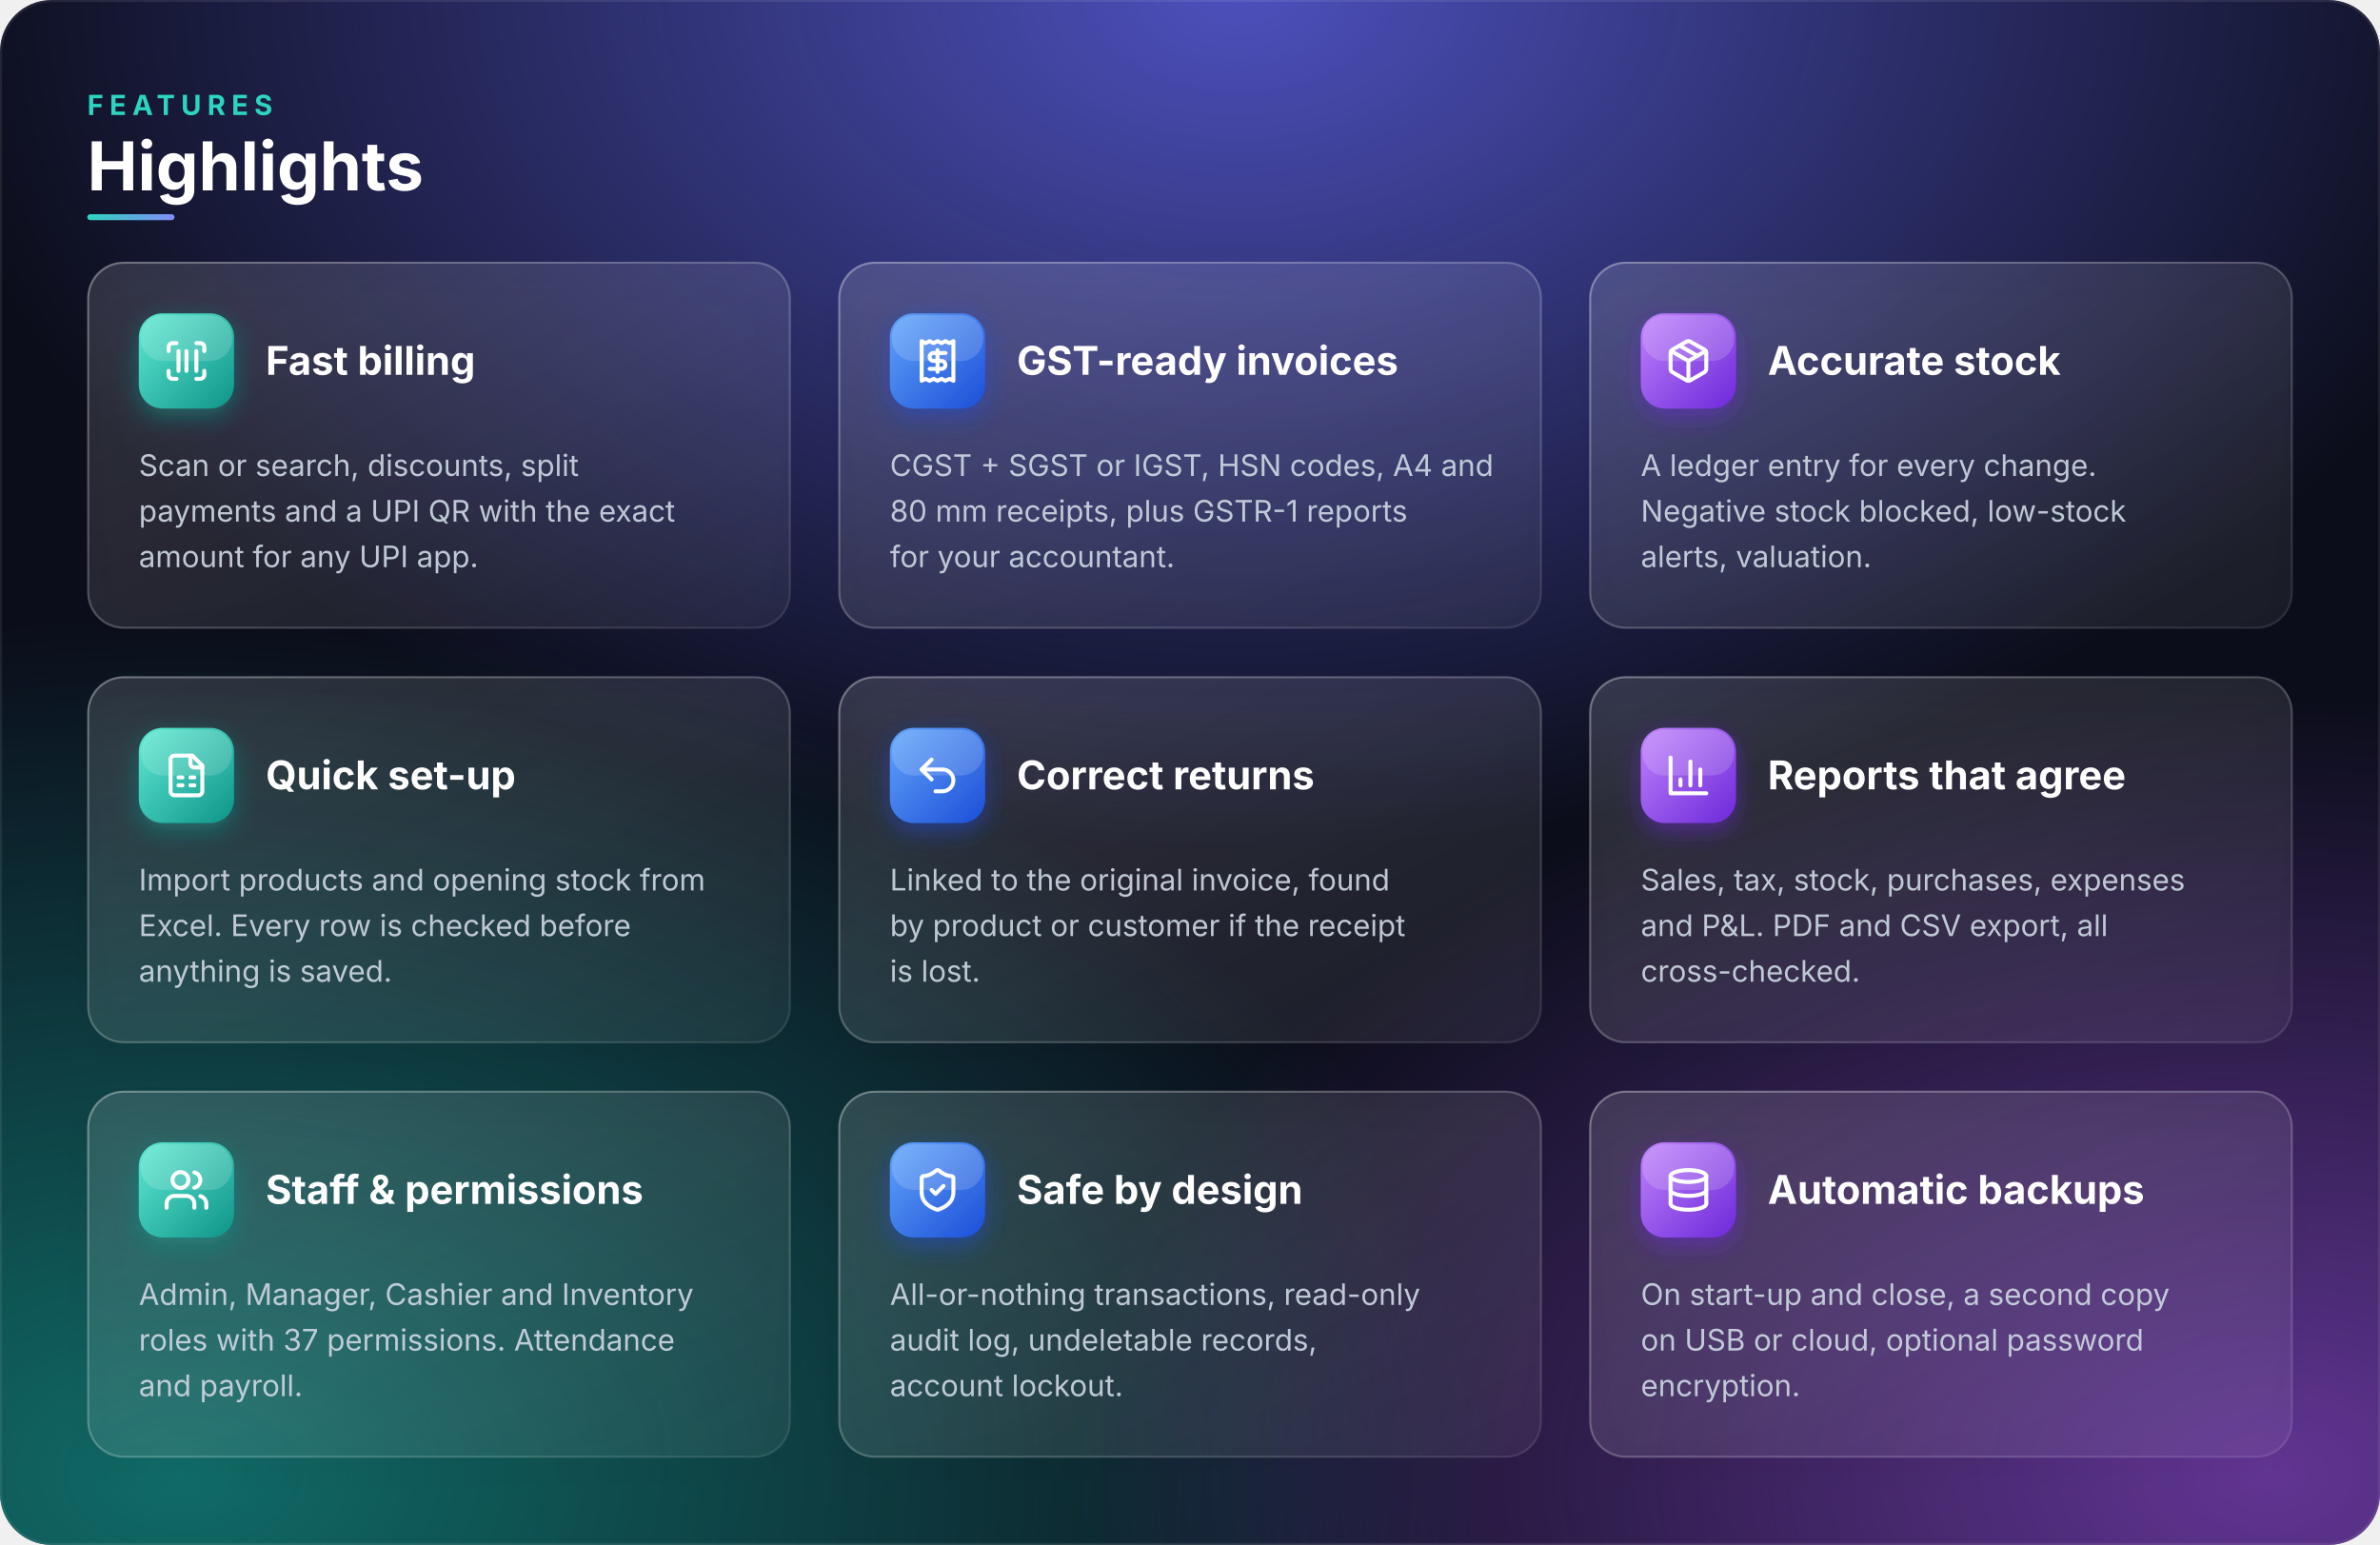
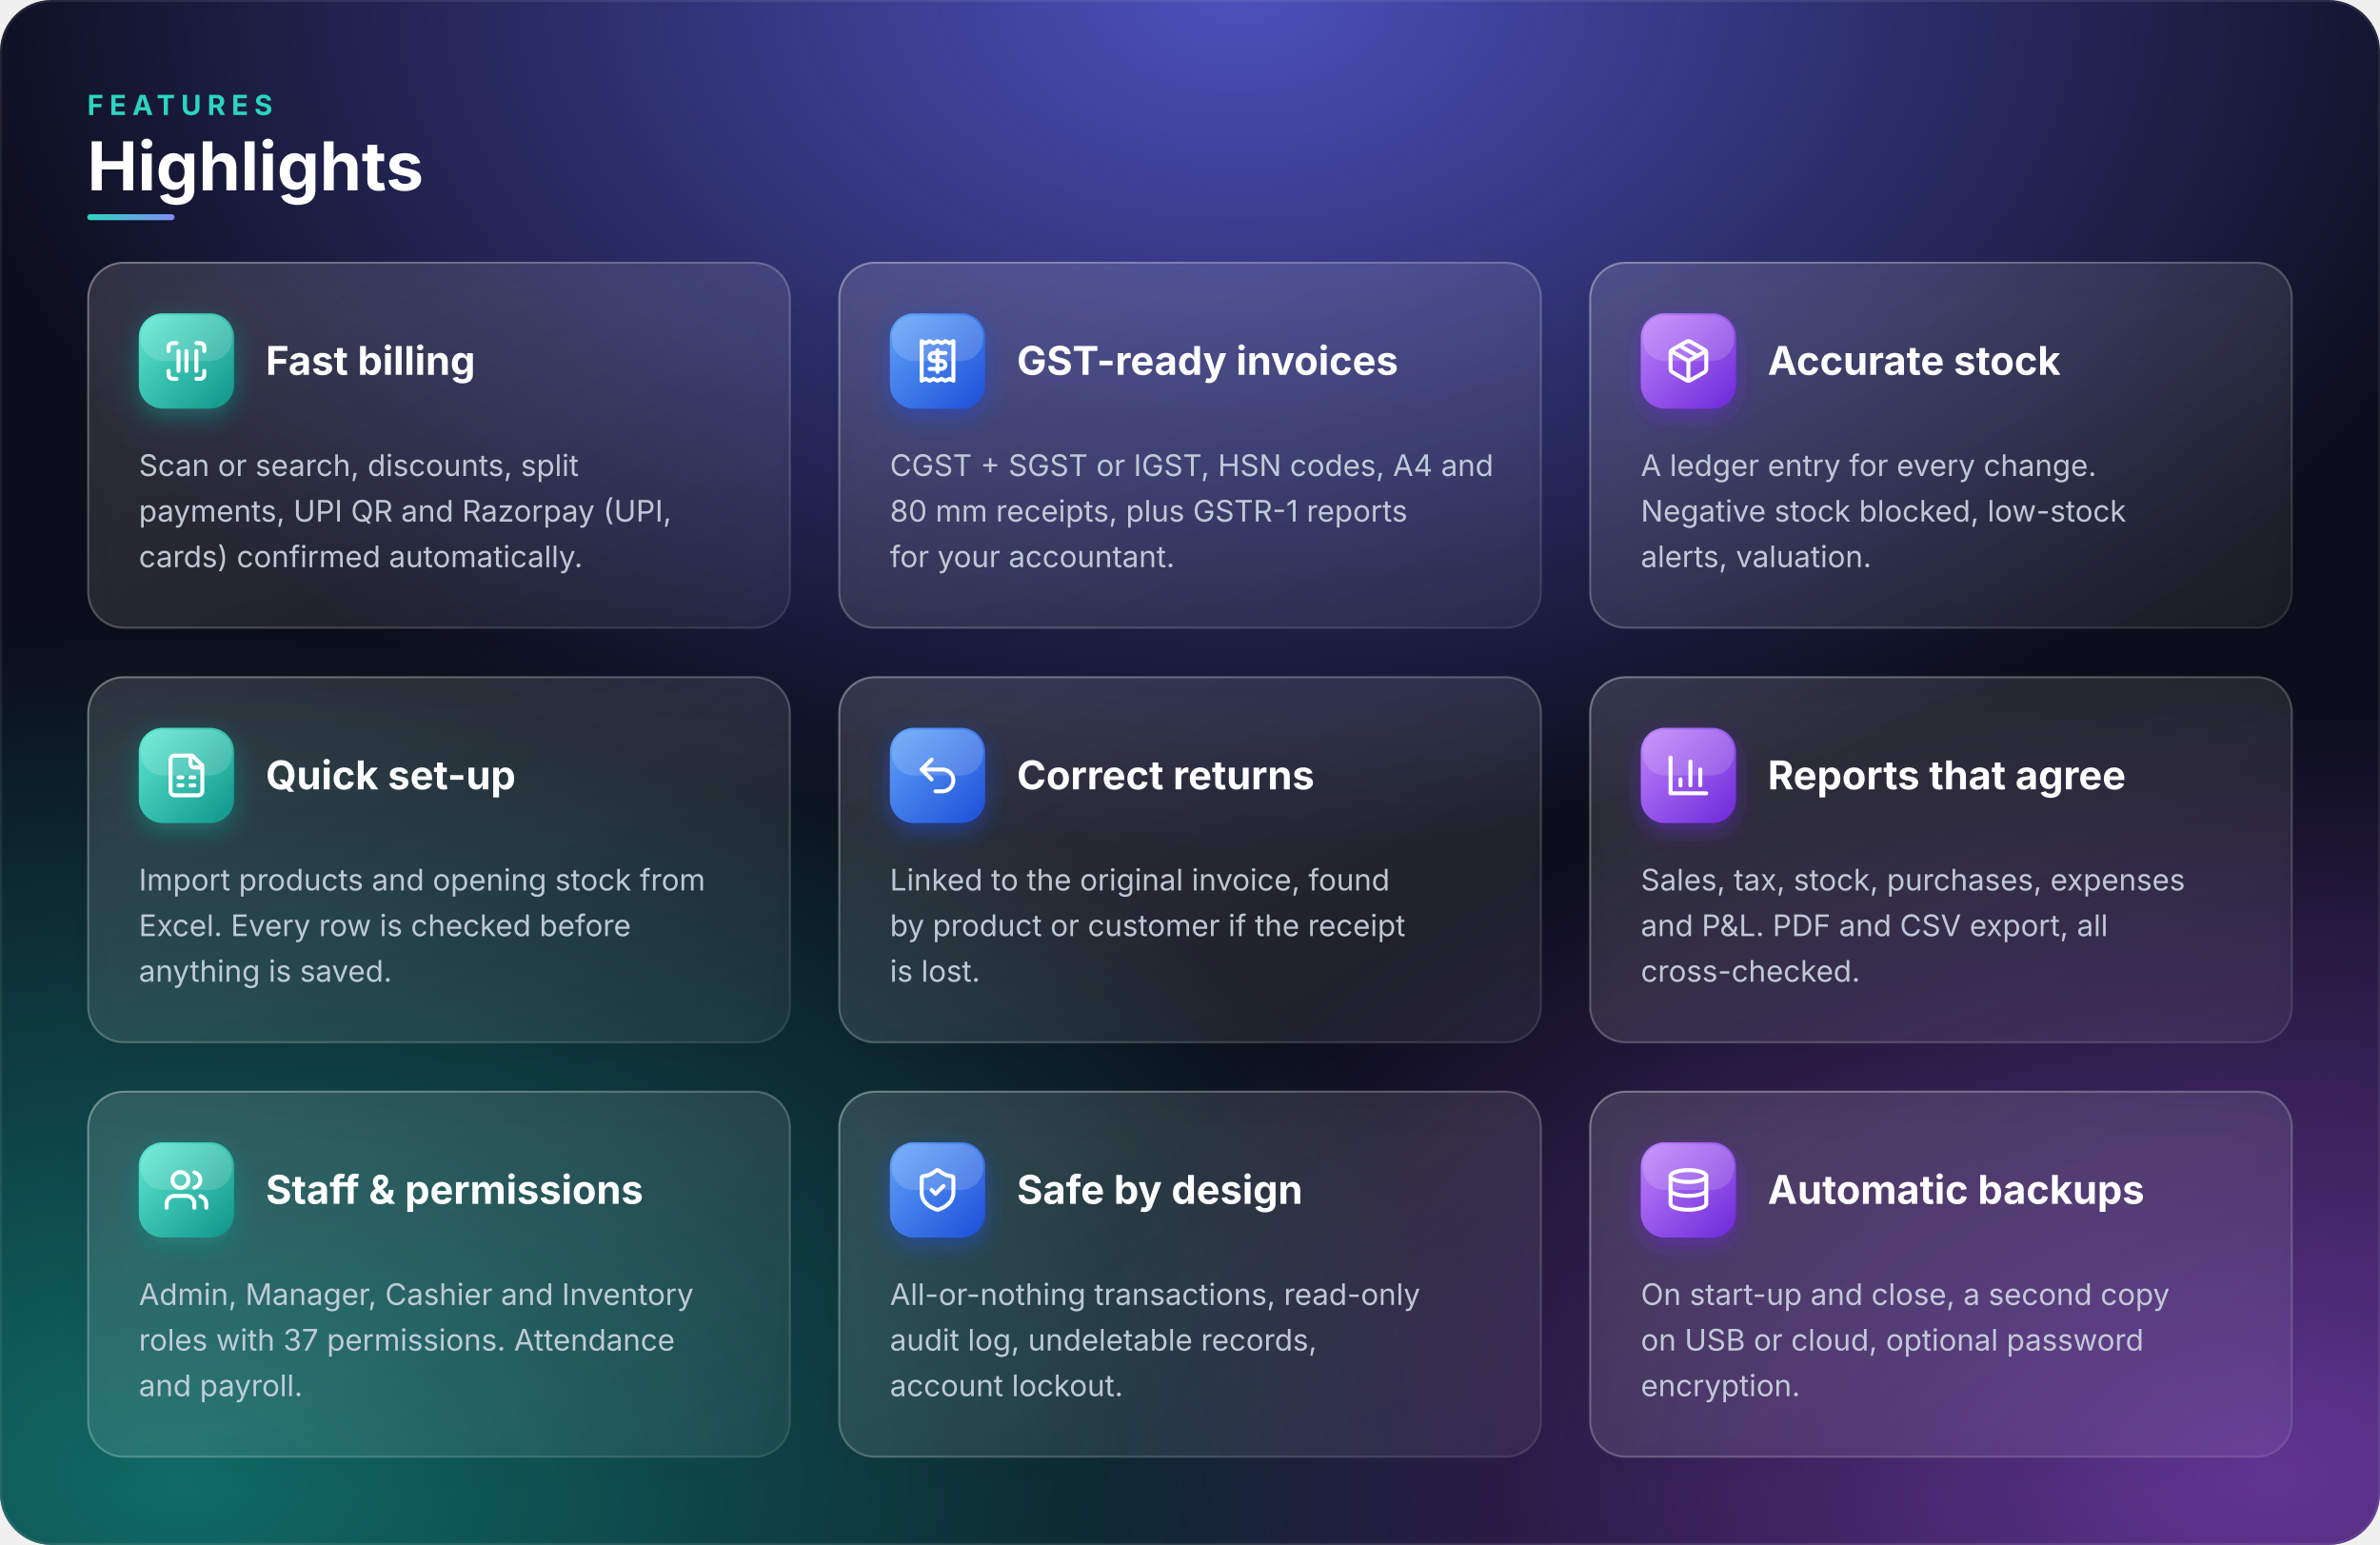
<svg xmlns="http://www.w3.org/2000/svg" width="1200" height="779" viewBox="0 0 1200 779" role="img" aria-label="Highlights">
  <defs>
    <radialGradient id="gTeal" cx="0.08" cy="0.95" r="0.55">
      <stop offset="0" stop-color="#14b8a6" stop-opacity="0.55" />
      <stop offset="1" stop-color="#14b8a6" stop-opacity="0" />
    </radialGradient>
    <radialGradient id="gIndigo" cx="0.52" cy="0.0" r="0.55">
      <stop offset="0" stop-color="#6366f1" stop-opacity="0.75" />
      <stop offset="1" stop-color="#6366f1" stop-opacity="0" />
    </radialGradient>
    <radialGradient id="gPurple" cx="0.95" cy="0.95" r="0.5">
      <stop offset="0" stop-color="#a855f7" stop-opacity="0.55" />
      <stop offset="1" stop-color="#a855f7" stop-opacity="0" />
    </radialGradient>
    <linearGradient id="glass" x1="0" y1="0" x2="1" y2="1">
      <stop offset="0" stop-color="#ffffff" stop-opacity="0.13" />
      <stop offset="1" stop-color="#ffffff" stop-opacity="0.05" />
    </linearGradient>
    <linearGradient id="edge" x1="0" y1="0" x2="1" y2="1">
      <stop offset="0" stop-color="#ffffff" stop-opacity="0.32" />
      <stop offset="1" stop-color="#ffffff" stop-opacity="0.08" />
    </linearGradient>
    <linearGradient id="rule" x1="0" y1="0" x2="1" y2="0">
      <stop offset="0" stop-color="#2dd4bf" />
      <stop offset="1" stop-color="#818cf8" />
    </linearGradient>
    <filter id="shadow" x="-20%" y="-20%" width="140%" height="150%">
      <feDropShadow dx="0" dy="8" stdDeviation="10" flood-color="#000" flood-opacity="0.35" />
    </filter>
    <clipPath id="panel">
      <rect width="1200" height="779" rx="26" />
    </clipPath>
    <linearGradient id="t_teal" x1="0" y1="0" x2="1" y2="1">
      <stop offset="0" stop-color="#5eead4" />
      <stop offset="1" stop-color="#0f9488" />
    </linearGradient>
    <filter id="glow_teal" x="-50%" y="-50%" width="200%" height="200%">
      <feDropShadow dx="0" dy="4" stdDeviation="6" flood-color="#0f9488" flood-opacity="0.55" />
    </filter>
    <linearGradient id="t_blue" x1="0" y1="0" x2="1" y2="1">
      <stop offset="0" stop-color="#60a5fa" />
      <stop offset="1" stop-color="#1d4ed8" />
    </linearGradient>
    <filter id="glow_blue" x="-50%" y="-50%" width="200%" height="200%">
      <feDropShadow dx="0" dy="4" stdDeviation="6" flood-color="#1d4ed8" flood-opacity="0.55" />
    </filter>
    <linearGradient id="t_purple" x1="0" y1="0" x2="1" y2="1">
      <stop offset="0" stop-color="#c084fc" />
      <stop offset="1" stop-color="#6d28d9" />
    </linearGradient>
    <filter id="glow_purple" x="-50%" y="-50%" width="200%" height="200%">
      <feDropShadow dx="0" dy="4" stdDeviation="6" flood-color="#6d28d9" flood-opacity="0.55" />
    </filter>
  </defs>
  <g clip-path="url(#panel)">
    <rect width="1200" height="779" fill="#0b0d1a" />
    <rect width="1200" height="779" fill="url(#gIndigo)" />
    <rect width="1200" height="779" fill="url(#gTeal)" />
    <rect width="1200" height="779" fill="url(#gPurple)" />
  </g>
  <rect x="0.5" y="0.5" width="1199" height="778" rx="26" fill="none" stroke="#ffffff" stroke-opacity="0.08" />
  <text x="44" y="58" font-family="'Segoe UI', -apple-system, BlinkMacSystemFont, Inter, Roboto, Helvetica, Arial, sans-serif" font-size="14" font-weight="700" letter-spacing="3" fill="#2dd4bf">FEATURES</text>
  <text x="44" y="96" font-family="'Segoe UI', -apple-system, BlinkMacSystemFont, Inter, Roboto, Helvetica, Arial, sans-serif" font-size="34" font-weight="700" fill="#ffffff">Highlights</text>
  <rect x="44" y="108" width="44" height="3" rx="1.5" fill="url(#rule)" />
  <g filter="url(#shadow)">
    <rect x="44.0" y="132.0" width="354.7" height="185" rx="18" fill="url(#glass)" />
  </g>
  <rect x="44.5" y="132.5" width="353.7" height="184" rx="18" fill="none" stroke="url(#edge)" />
  <g filter="url(#glow_teal)">
    <rect x="70.0" y="158" width="48" height="48" rx="12" fill="url(#t_teal)" />
  </g>
  <rect x="71.0" y="159" width="46" height="23.0" rx="11" fill="#ffffff" fill-opacity="0.16" />
  <g transform="translate(82.0 170) scale(1)" fill="none" stroke="#ffffff" stroke-width="2" stroke-linecap="round" stroke-linejoin="round">
    <path d="M3 7V5a2 2 0 0 1 2-2h2" />
    <path d="M17 3h2a2 2 0 0 1 2 2v2" />
    <path d="M21 17v2a2 2 0 0 1-2 2h-2" />
    <path d="M7 21H5a2 2 0 0 1-2-2v-2" />
    <path d="M8 7v10" />
    <path d="M12 7v10" />
    <path d="M17 7v10" />
  </g>
  <text x="134.0" y="189.0" font-family="'Segoe UI', -apple-system, BlinkMacSystemFont, Inter, Roboto, Helvetica, Arial, sans-serif" font-size="20" font-weight="700" fill="#ffffff">Fast billing</text>
  <text font-family="'Segoe UI', -apple-system, BlinkMacSystemFont, Inter, Roboto, Helvetica, Arial, sans-serif" font-size="15" fill="#cbd5e1" fill-opacity="0.92">
    <tspan x="70.0" y="240">Scan or search, discounts, split</tspan>
-     <tspan x="70.0" y="263">payments and a UPI QR with the exact</tspan>
-     <tspan x="70.0" y="286">amount for any UPI app.</tspan>
+     <tspan x="70.0" y="263">payments, UPI QR and Razorpay (UPI,</tspan>
+     <tspan x="70.0" y="286">cards) confirmed automatically.</tspan>
  </text>
  <g filter="url(#shadow)">
    <rect x="422.7" y="132.0" width="354.7" height="185" rx="18" fill="url(#glass)" />
  </g>
  <rect x="423.2" y="132.5" width="353.7" height="184" rx="18" fill="none" stroke="url(#edge)" />
  <g filter="url(#glow_blue)">
    <rect x="448.7" y="158" width="48" height="48" rx="12" fill="url(#t_blue)" />
  </g>
  <rect x="449.7" y="159" width="46" height="23.0" rx="11" fill="#ffffff" fill-opacity="0.16" />
  <g transform="translate(460.7 170) scale(1)" fill="none" stroke="#ffffff" stroke-width="2" stroke-linecap="round" stroke-linejoin="round">
    <path d="M4 2v20l2-1 2 1 2-1 2 1 2-1 2 1 2-1 2 1V2l-2 1-2-1-2 1-2-1-2 1-2-1-2 1Z" />
    <path d="M16 8h-6a2 2 0 1 0 0 4h4a2 2 0 1 1 0 4H8" />
    <path d="M12 17.5v-11" />
  </g>
  <text x="512.7" y="189.0" font-family="'Segoe UI', -apple-system, BlinkMacSystemFont, Inter, Roboto, Helvetica, Arial, sans-serif" font-size="20" font-weight="700" fill="#ffffff">GST-ready invoices</text>
  <text font-family="'Segoe UI', -apple-system, BlinkMacSystemFont, Inter, Roboto, Helvetica, Arial, sans-serif" font-size="15" fill="#cbd5e1" fill-opacity="0.92">
    <tspan x="448.7" y="240">CGST + SGST or IGST, HSN codes, A4 and</tspan>
    <tspan x="448.7" y="263">80 mm receipts, plus GSTR-1 reports</tspan>
    <tspan x="448.7" y="286">for your accountant.</tspan>
  </text>
  <g filter="url(#shadow)">
    <rect x="801.3" y="132.0" width="354.7" height="185" rx="18" fill="url(#glass)" />
  </g>
  <rect x="801.8" y="132.5" width="353.7" height="184" rx="18" fill="none" stroke="url(#edge)" />
  <g filter="url(#glow_purple)">
    <rect x="827.3" y="158" width="48" height="48" rx="12" fill="url(#t_purple)" />
  </g>
  <rect x="828.3" y="159" width="46" height="23.0" rx="11" fill="#ffffff" fill-opacity="0.16" />
  <g transform="translate(839.3 170) scale(1)" fill="none" stroke="#ffffff" stroke-width="2" stroke-linecap="round" stroke-linejoin="round">
    <path d="m7.5 4.27 9 5.15" />
    <path d="M21 8a2 2 0 0 0-1-1.73l-7-4a2 2 0 0 0-2 0l-7 4A2 2 0 0 0 3 8v8a2 2 0 0 0 1 1.73l7 4a2 2 0 0 0 2 0l7-4A2 2 0 0 0 21 16Z" />
    <path d="m3.3 7 8.7 5 8.7-5" />
    <path d="M12 22V12" />
  </g>
  <text x="891.3" y="189.0" font-family="'Segoe UI', -apple-system, BlinkMacSystemFont, Inter, Roboto, Helvetica, Arial, sans-serif" font-size="20" font-weight="700" fill="#ffffff">Accurate stock</text>
  <text font-family="'Segoe UI', -apple-system, BlinkMacSystemFont, Inter, Roboto, Helvetica, Arial, sans-serif" font-size="15" fill="#cbd5e1" fill-opacity="0.92">
    <tspan x="827.3" y="240">A ledger entry for every change.</tspan>
    <tspan x="827.3" y="263">Negative stock blocked, low-stock</tspan>
    <tspan x="827.3" y="286">alerts, valuation.</tspan>
  </text>
  <g filter="url(#shadow)">
    <rect x="44.0" y="341.0" width="354.7" height="185" rx="18" fill="url(#glass)" />
  </g>
  <rect x="44.5" y="341.5" width="353.7" height="184" rx="18" fill="none" stroke="url(#edge)" />
  <g filter="url(#glow_teal)">
    <rect x="70.0" y="367" width="48" height="48" rx="12" fill="url(#t_teal)" />
  </g>
  <rect x="71.0" y="368" width="46" height="23.0" rx="11" fill="#ffffff" fill-opacity="0.16" />
  <g transform="translate(82.0 379) scale(1)" fill="none" stroke="#ffffff" stroke-width="2" stroke-linecap="round" stroke-linejoin="round">
    <path d="M15 2H6a2 2 0 0 0-2 2v16a2 2 0 0 0 2 2h12a2 2 0 0 0 2-2V7Z" />
    <path d="M14 2v4a2 2 0 0 0 2 2h4" />
    <path d="M8 13h2" />
    <path d="M14 13h2" />
    <path d="M8 17h2" />
    <path d="M14 17h2" />
  </g>
  <text x="134.0" y="398.0" font-family="'Segoe UI', -apple-system, BlinkMacSystemFont, Inter, Roboto, Helvetica, Arial, sans-serif" font-size="20" font-weight="700" fill="#ffffff">Quick set-up</text>
  <text font-family="'Segoe UI', -apple-system, BlinkMacSystemFont, Inter, Roboto, Helvetica, Arial, sans-serif" font-size="15" fill="#cbd5e1" fill-opacity="0.92">
    <tspan x="70.0" y="449">Import products and opening stock from</tspan>
    <tspan x="70.0" y="472">Excel. Every row is checked before</tspan>
    <tspan x="70.0" y="495">anything is saved.</tspan>
  </text>
  <g filter="url(#shadow)">
    <rect x="422.7" y="341.0" width="354.7" height="185" rx="18" fill="url(#glass)" />
  </g>
  <rect x="423.2" y="341.5" width="353.7" height="184" rx="18" fill="none" stroke="url(#edge)" />
  <g filter="url(#glow_blue)">
    <rect x="448.7" y="367" width="48" height="48" rx="12" fill="url(#t_blue)" />
  </g>
  <rect x="449.7" y="368" width="46" height="23.0" rx="11" fill="#ffffff" fill-opacity="0.16" />
  <g transform="translate(460.7 379) scale(1)" fill="none" stroke="#ffffff" stroke-width="2" stroke-linecap="round" stroke-linejoin="round">
    <path d="M9 14 4 9l5-5" />
    <path d="M4 9h10.5a5.5 5.5 0 0 1 5.5 5.5 5.5 5.5 0 0 1-5.5 5.5H11" />
  </g>
  <text x="512.7" y="398.0" font-family="'Segoe UI', -apple-system, BlinkMacSystemFont, Inter, Roboto, Helvetica, Arial, sans-serif" font-size="20" font-weight="700" fill="#ffffff">Correct returns</text>
  <text font-family="'Segoe UI', -apple-system, BlinkMacSystemFont, Inter, Roboto, Helvetica, Arial, sans-serif" font-size="15" fill="#cbd5e1" fill-opacity="0.92">
    <tspan x="448.7" y="449">Linked to the original invoice, found</tspan>
    <tspan x="448.7" y="472">by product or customer if the receipt</tspan>
    <tspan x="448.7" y="495">is lost.</tspan>
  </text>
  <g filter="url(#shadow)">
    <rect x="801.3" y="341.0" width="354.7" height="185" rx="18" fill="url(#glass)" />
  </g>
  <rect x="801.8" y="341.5" width="353.7" height="184" rx="18" fill="none" stroke="url(#edge)" />
  <g filter="url(#glow_purple)">
    <rect x="827.3" y="367" width="48" height="48" rx="12" fill="url(#t_purple)" />
  </g>
  <rect x="828.3" y="368" width="46" height="23.0" rx="11" fill="#ffffff" fill-opacity="0.16" />
  <g transform="translate(839.3 379) scale(1)" fill="none" stroke="#ffffff" stroke-width="2" stroke-linecap="round" stroke-linejoin="round">
    <path d="M3 3v18h18" />
    <path d="M18 17V9" />
    <path d="M13 17V5" />
    <path d="M8 17v-3" />
  </g>
  <text x="891.3" y="398.0" font-family="'Segoe UI', -apple-system, BlinkMacSystemFont, Inter, Roboto, Helvetica, Arial, sans-serif" font-size="20" font-weight="700" fill="#ffffff">Reports that agree</text>
  <text font-family="'Segoe UI', -apple-system, BlinkMacSystemFont, Inter, Roboto, Helvetica, Arial, sans-serif" font-size="15" fill="#cbd5e1" fill-opacity="0.92">
    <tspan x="827.3" y="449">Sales, tax, stock, purchases, expenses</tspan>
    <tspan x="827.3" y="472">and P&amp;L. PDF and CSV export, all</tspan>
    <tspan x="827.3" y="495">cross-checked.</tspan>
  </text>
  <g filter="url(#shadow)">
    <rect x="44.0" y="550.0" width="354.7" height="185" rx="18" fill="url(#glass)" />
  </g>
  <rect x="44.5" y="550.5" width="353.7" height="184" rx="18" fill="none" stroke="url(#edge)" />
  <g filter="url(#glow_teal)">
    <rect x="70.0" y="576" width="48" height="48" rx="12" fill="url(#t_teal)" />
  </g>
  <rect x="71.0" y="577" width="46" height="23.0" rx="11" fill="#ffffff" fill-opacity="0.16" />
  <g transform="translate(82.0 588) scale(1)" fill="none" stroke="#ffffff" stroke-width="2" stroke-linecap="round" stroke-linejoin="round">
    <path d="M16 21v-2a4 4 0 0 0-4-4H6a4 4 0 0 0-4 4v2" />
    <circle cx="9" cy="7" r="4" />
    <path d="M22 21v-2a4 4 0 0 0-3-3.87" />
    <path d="M16 3.13a4 4 0 0 1 0 7.75" />
  </g>
  <text x="134.0" y="607.0" font-family="'Segoe UI', -apple-system, BlinkMacSystemFont, Inter, Roboto, Helvetica, Arial, sans-serif" font-size="20" font-weight="700" fill="#ffffff">Staff &amp; permissions</text>
  <text font-family="'Segoe UI', -apple-system, BlinkMacSystemFont, Inter, Roboto, Helvetica, Arial, sans-serif" font-size="15" fill="#cbd5e1" fill-opacity="0.92">
    <tspan x="70.0" y="658">Admin, Manager, Cashier and Inventory</tspan>
    <tspan x="70.0" y="681">roles with 37 permissions. Attendance</tspan>
    <tspan x="70.0" y="704">and payroll.</tspan>
  </text>
  <g filter="url(#shadow)">
    <rect x="422.7" y="550.0" width="354.7" height="185" rx="18" fill="url(#glass)" />
  </g>
  <rect x="423.2" y="550.5" width="353.7" height="184" rx="18" fill="none" stroke="url(#edge)" />
  <g filter="url(#glow_blue)">
    <rect x="448.7" y="576" width="48" height="48" rx="12" fill="url(#t_blue)" />
  </g>
  <rect x="449.7" y="577" width="46" height="23.0" rx="11" fill="#ffffff" fill-opacity="0.16" />
  <g transform="translate(460.7 588) scale(1)" fill="none" stroke="#ffffff" stroke-width="2" stroke-linecap="round" stroke-linejoin="round">
    <path d="M20 13c0 5-3.5 7.5-7.66 8.95a1 1 0 0 1-.67-.01C7.5 20.5 4 18 4 13V6a1 1 0 0 1 1-1c2 0 4.5-1.2 6.24-2.72a1.17 1.17 0 0 1 1.52 0C14.51 3.81 17 5 19 5a1 1 0 0 1 1 1z" />
    <path d="m9 12 2 2 4-4" />
  </g>
  <text x="512.7" y="607.0" font-family="'Segoe UI', -apple-system, BlinkMacSystemFont, Inter, Roboto, Helvetica, Arial, sans-serif" font-size="20" font-weight="700" fill="#ffffff">Safe by design</text>
  <text font-family="'Segoe UI', -apple-system, BlinkMacSystemFont, Inter, Roboto, Helvetica, Arial, sans-serif" font-size="15" fill="#cbd5e1" fill-opacity="0.92">
    <tspan x="448.7" y="658">All-or-nothing transactions, read-only</tspan>
    <tspan x="448.7" y="681">audit log, undeletable records,</tspan>
    <tspan x="448.7" y="704">account lockout.</tspan>
  </text>
  <g filter="url(#shadow)">
    <rect x="801.3" y="550.0" width="354.7" height="185" rx="18" fill="url(#glass)" />
  </g>
  <rect x="801.8" y="550.5" width="353.7" height="184" rx="18" fill="none" stroke="url(#edge)" />
  <g filter="url(#glow_purple)">
    <rect x="827.3" y="576" width="48" height="48" rx="12" fill="url(#t_purple)" />
  </g>
  <rect x="828.3" y="577" width="46" height="23.0" rx="11" fill="#ffffff" fill-opacity="0.16" />
  <g transform="translate(839.3 588) scale(1)" fill="none" stroke="#ffffff" stroke-width="2" stroke-linecap="round" stroke-linejoin="round">
    <ellipse cx="12" cy="5" rx="9" ry="3" />
    <path d="M3 5v14a9 3 0 0 0 18 0V5" />
    <path d="M3 12a9 3 0 0 0 18 0" />
  </g>
  <text x="891.3" y="607.0" font-family="'Segoe UI', -apple-system, BlinkMacSystemFont, Inter, Roboto, Helvetica, Arial, sans-serif" font-size="20" font-weight="700" fill="#ffffff">Automatic backups</text>
  <text font-family="'Segoe UI', -apple-system, BlinkMacSystemFont, Inter, Roboto, Helvetica, Arial, sans-serif" font-size="15" fill="#cbd5e1" fill-opacity="0.92">
    <tspan x="827.3" y="658">On start-up and close, a second copy</tspan>
    <tspan x="827.3" y="681">on USB or cloud, optional password</tspan>
    <tspan x="827.3" y="704">encryption.</tspan>
  </text>
</svg>
